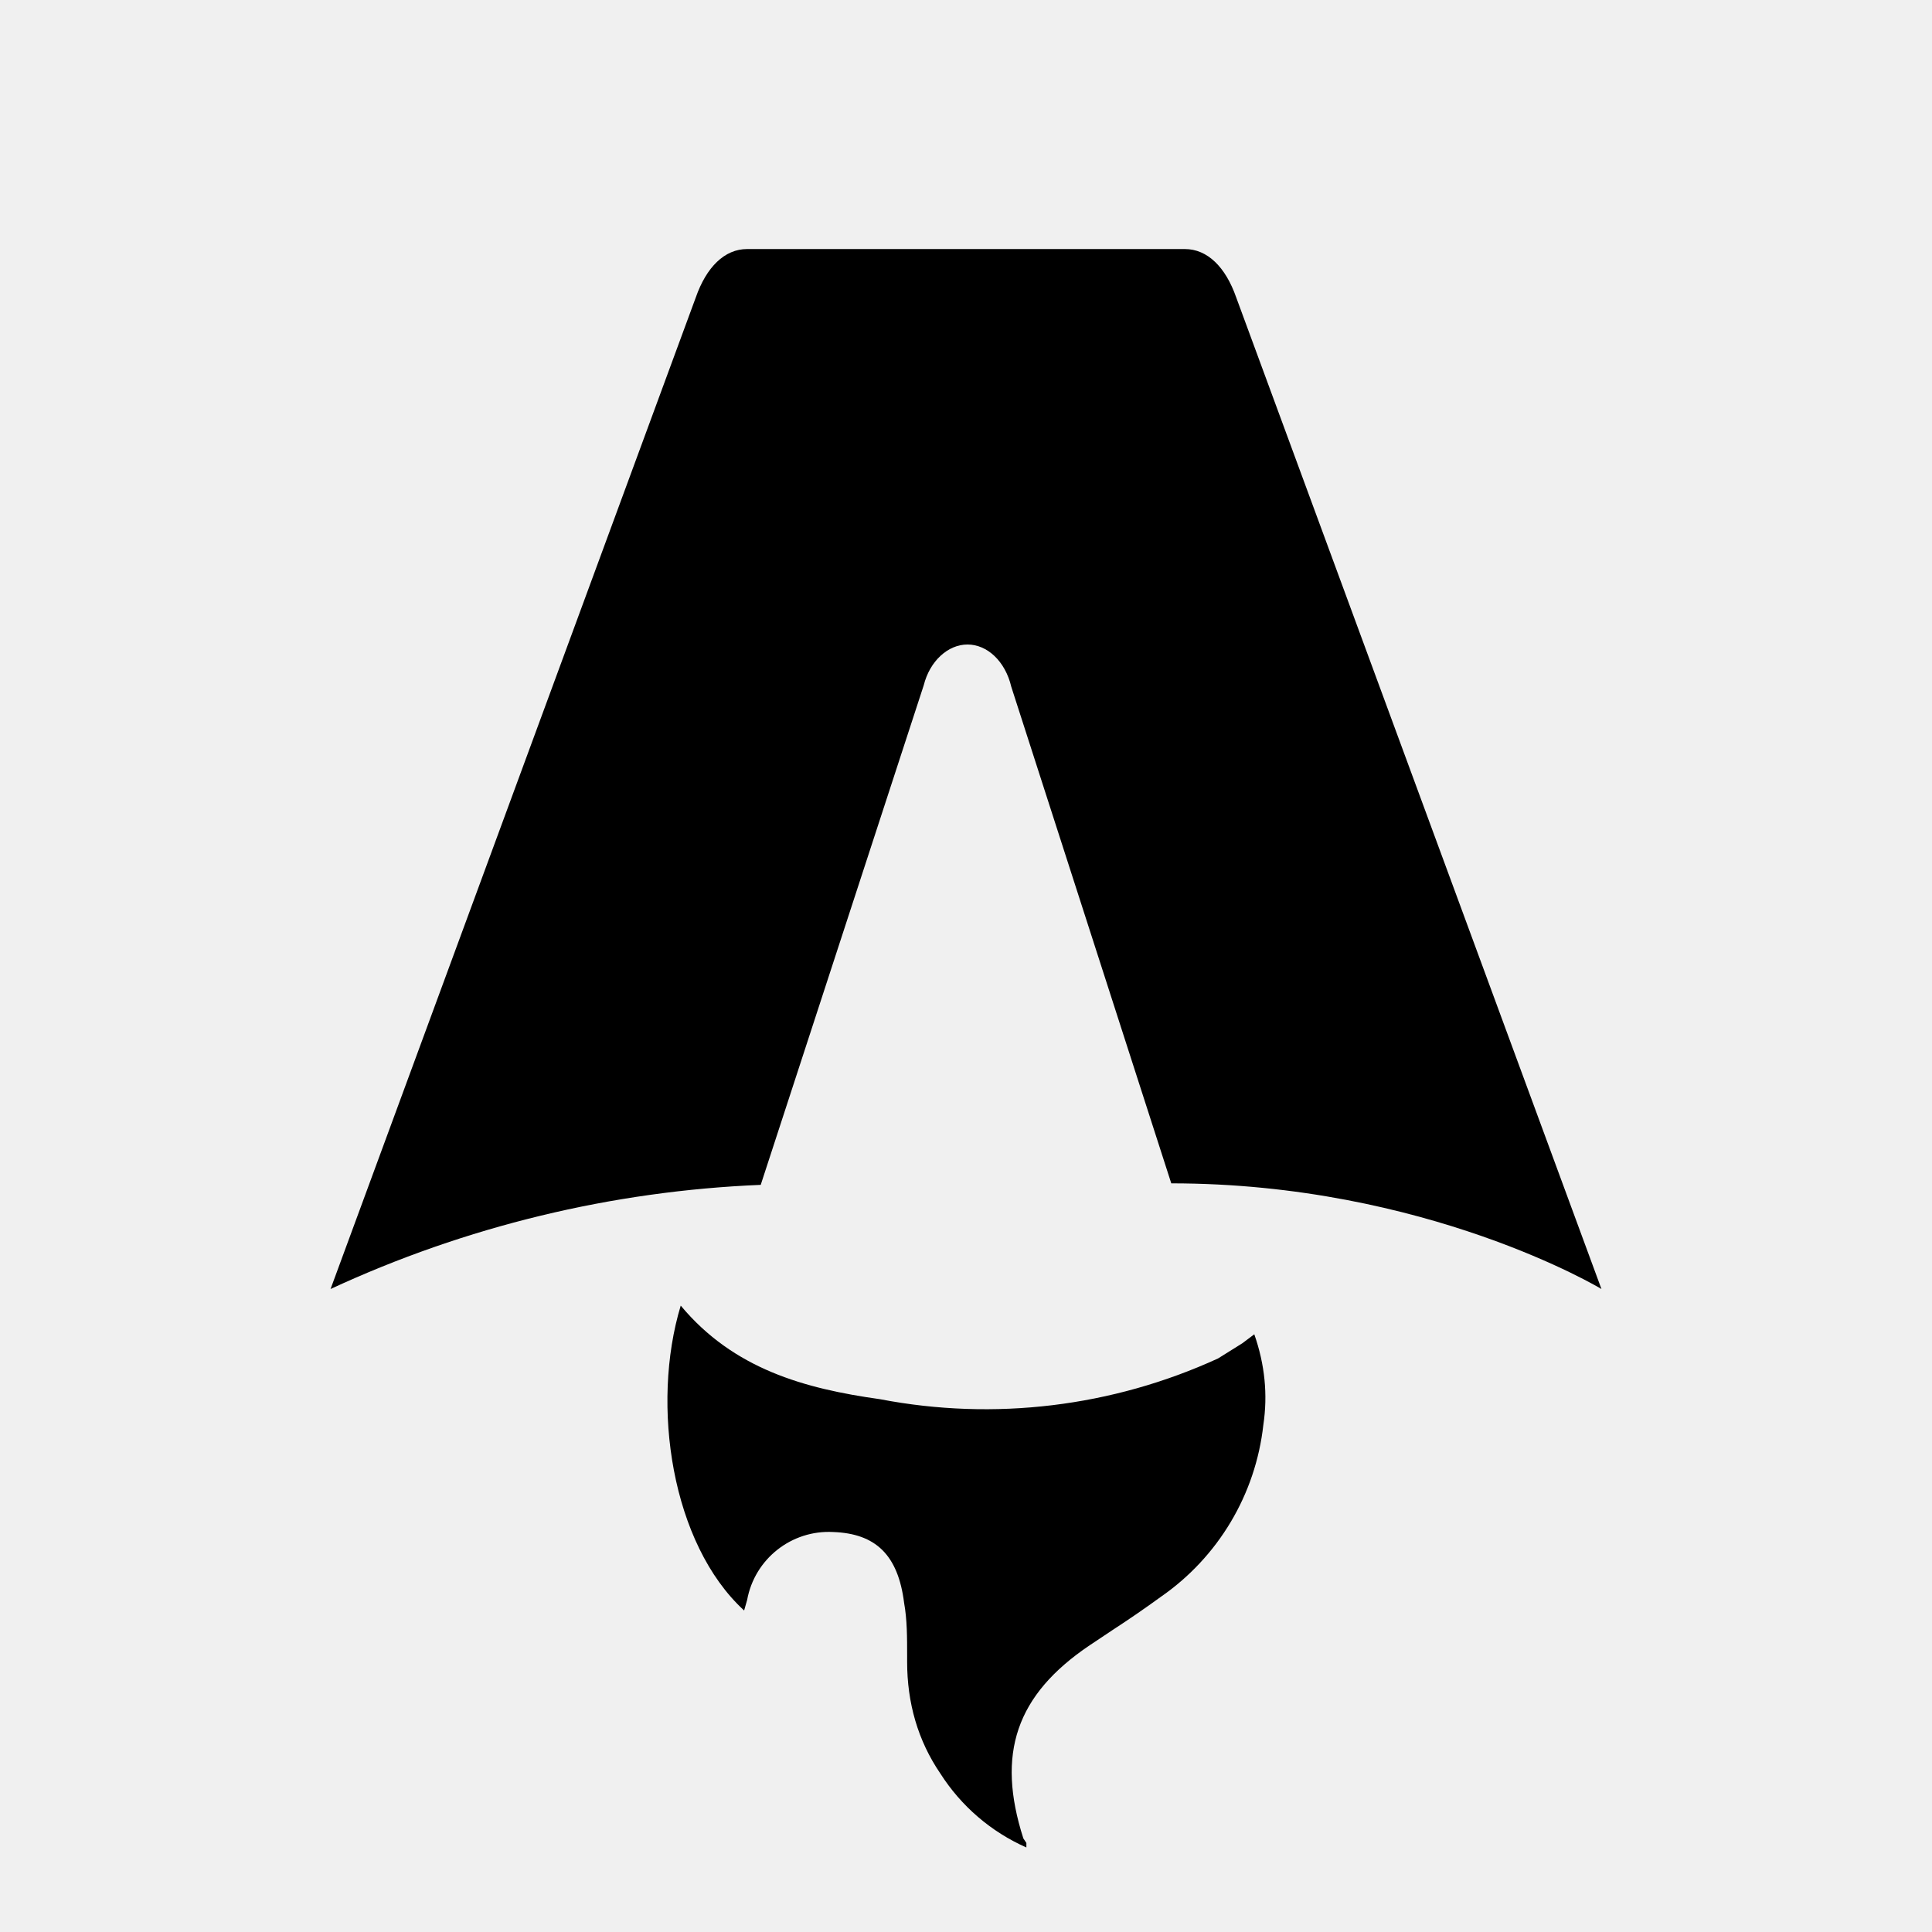
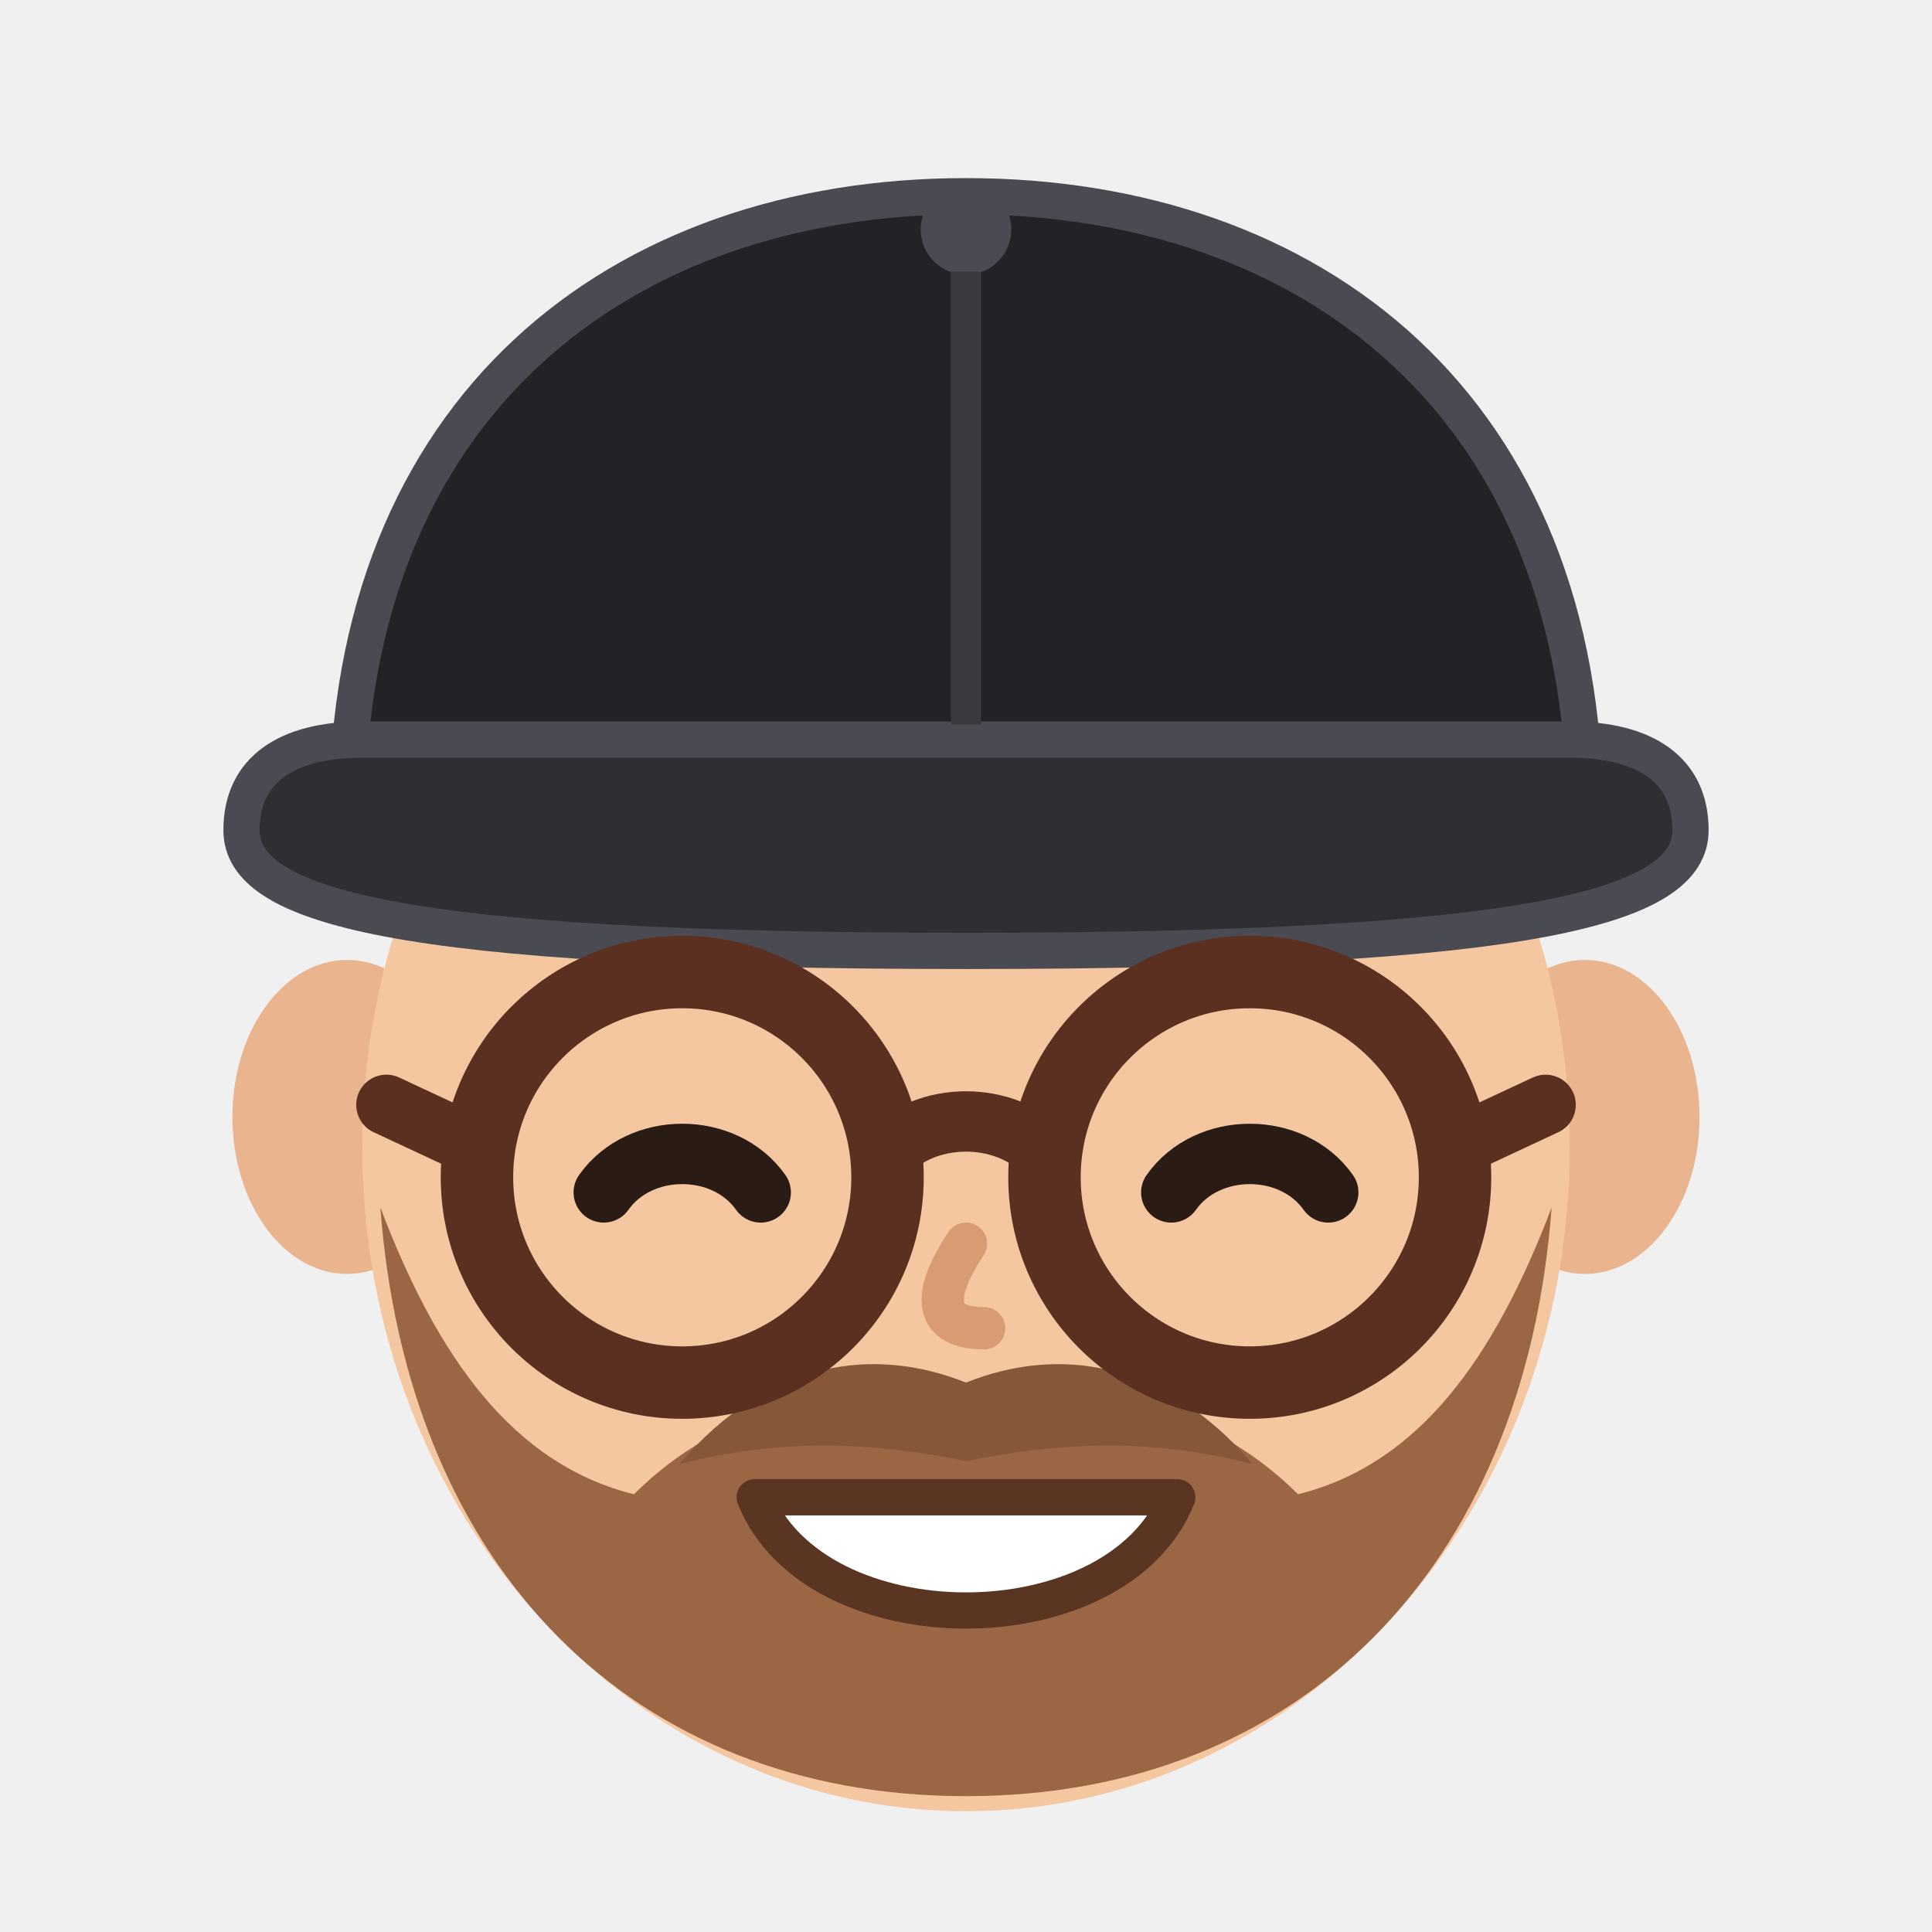
- <svg xmlns="http://www.w3.org/2000/svg" fill="none" viewBox="0 0 128 128">
-   <path d="M50.4 78.5a75.1 75.1 0 0 0-28.5 6.9l24.2-65.7c.7-2 1.9-3.2 3.4-3.2h29c1.5 0 2.7 1.2 3.4 3.2l24.2 65.7s-11.6-7-28.5-7L67 45.5c-.4-1.7-1.6-2.8-2.9-2.8-1.3 0-2.5 1.1-2.9 2.7L50.4 78.5Zm-1.1 28.2Zm-4.2-20.2c-2 6.6-.6 15.8 4.2 20.2a17.5 17.5 0 0 1 .2-.7 5.5 5.5 0 0 1 5.7-4.5c2.8.1 4.3 1.5 4.7 4.7.2 1.1.2 2.3.2 3.5v.4c0 2.7.7 5.2 2.2 7.4a13 13 0 0 0 5.7 4.9v-.3l-.2-.3c-1.8-5.6-.5-9.5 4.4-12.8l1.5-1a73 73 0 0 0 3.2-2.2 16 16 0 0 0 6.8-11.4c.3-2 .1-4-.6-6l-.8.6-1.6 1a37 37 0 0 1-22.4 2.7c-5-.7-9.7-2-13.2-6.2Z" />
-   <style>
-         path { fill: #000; }
-         @media (prefers-color-scheme: dark) {
-             path { fill: #FFF; }
-         }
-     </style>
+ <svg xmlns="http://www.w3.org/2000/svg" viewBox="0 0 64 64">
+   <ellipse cx="11.5" cy="37" rx="3.8" ry="5.2" fill="#E9B48E" />
+   <ellipse cx="52.5" cy="37" rx="3.8" ry="5.2" fill="#E9B48E" />
+   <ellipse cx="32" cy="38" rx="20" ry="22" fill="#F4C7A1" />
+   <path d="M12.6 40 C13.5 52 21 59.5 32 59.5 C43 59.5 50.5 52 51.4 40 C49.5 45 47 48.5 43 49.5 C40 46.5 36 45.8 32 45.8 C28 45.8 24 46.5 21 49.5 C17 48.5 14.5 45 12.6 40 Z" fill="#9A6644" />
+   <path d="M22.5 48.5 C25.5 45 29 44.6 32 45.8 C35 44.6 38.5 45 41.5 48.5 C38 47.6 35 47.8 32 48.4 C29 47.8 26 47.6 22.5 48.5 Z" fill="#87573A" />
+   <path d="M25 49.6 C27 54.6 37 54.6 39 49.6 Z" fill="#FFFFFF" stroke="#5A3522" stroke-width="1.2" stroke-linejoin="round" />
+   <path d="M11.5 27 C11.5 13.5 20.5 6.5 32 6.5 C43.5 6.5 52.5 13.5 52.5 27 Z" fill="#232327" stroke="#4A4A52" stroke-width="1.2" stroke-linejoin="round" />
+   <path d="M8 27.5 C8 25.5 9.5 24.5 12 24.5 L52 24.5 C54.5 24.5 56 25.5 56 27.5 C56 30 51 31.5 32 31.5 C13 31.5 8 30 8 27.5 Z" fill="#2E2E33" stroke="#4A4A52" stroke-width="1.2" stroke-linejoin="round" />
+   <circle cx="32" cy="7.6" r="1.5" fill="#4A4A52" />
+   <path d="M32 9 L32 24" stroke="#3A3A40" stroke-width="1" />
+   <path d="M20 39.5 C21.2 37.8 24 37.8 25.2 39.5" fill="none" stroke="#2A1C14" stroke-width="2" stroke-linecap="round" />
+   <path d="M38.8 39.5 C40 37.8 42.8 37.8 44 39.5" fill="none" stroke="#2A1C14" stroke-width="2" stroke-linecap="round" />
+   <circle cx="22.6" cy="39" r="6.8" fill="none" stroke="#5B3020" stroke-width="2.4" />
+   <circle cx="41.4" cy="39" r="6.8" fill="none" stroke="#5B3020" stroke-width="2.4" />
+   <path d="M29.4 38.2 C30.7 36.8 33.3 36.8 34.6 38.2" fill="none" stroke="#5B3020" stroke-width="2" />
+   <path d="M15.8 38 L12.8 36.6 M48.2 38 L51.2 36.6" stroke="#5B3020" stroke-width="2" stroke-linecap="round" />
+   <path d="M32 41.2 C30.8 43 31 44 32.6 44" fill="none" stroke="#D99B74" stroke-width="1.4" stroke-linecap="round" />
</svg>
